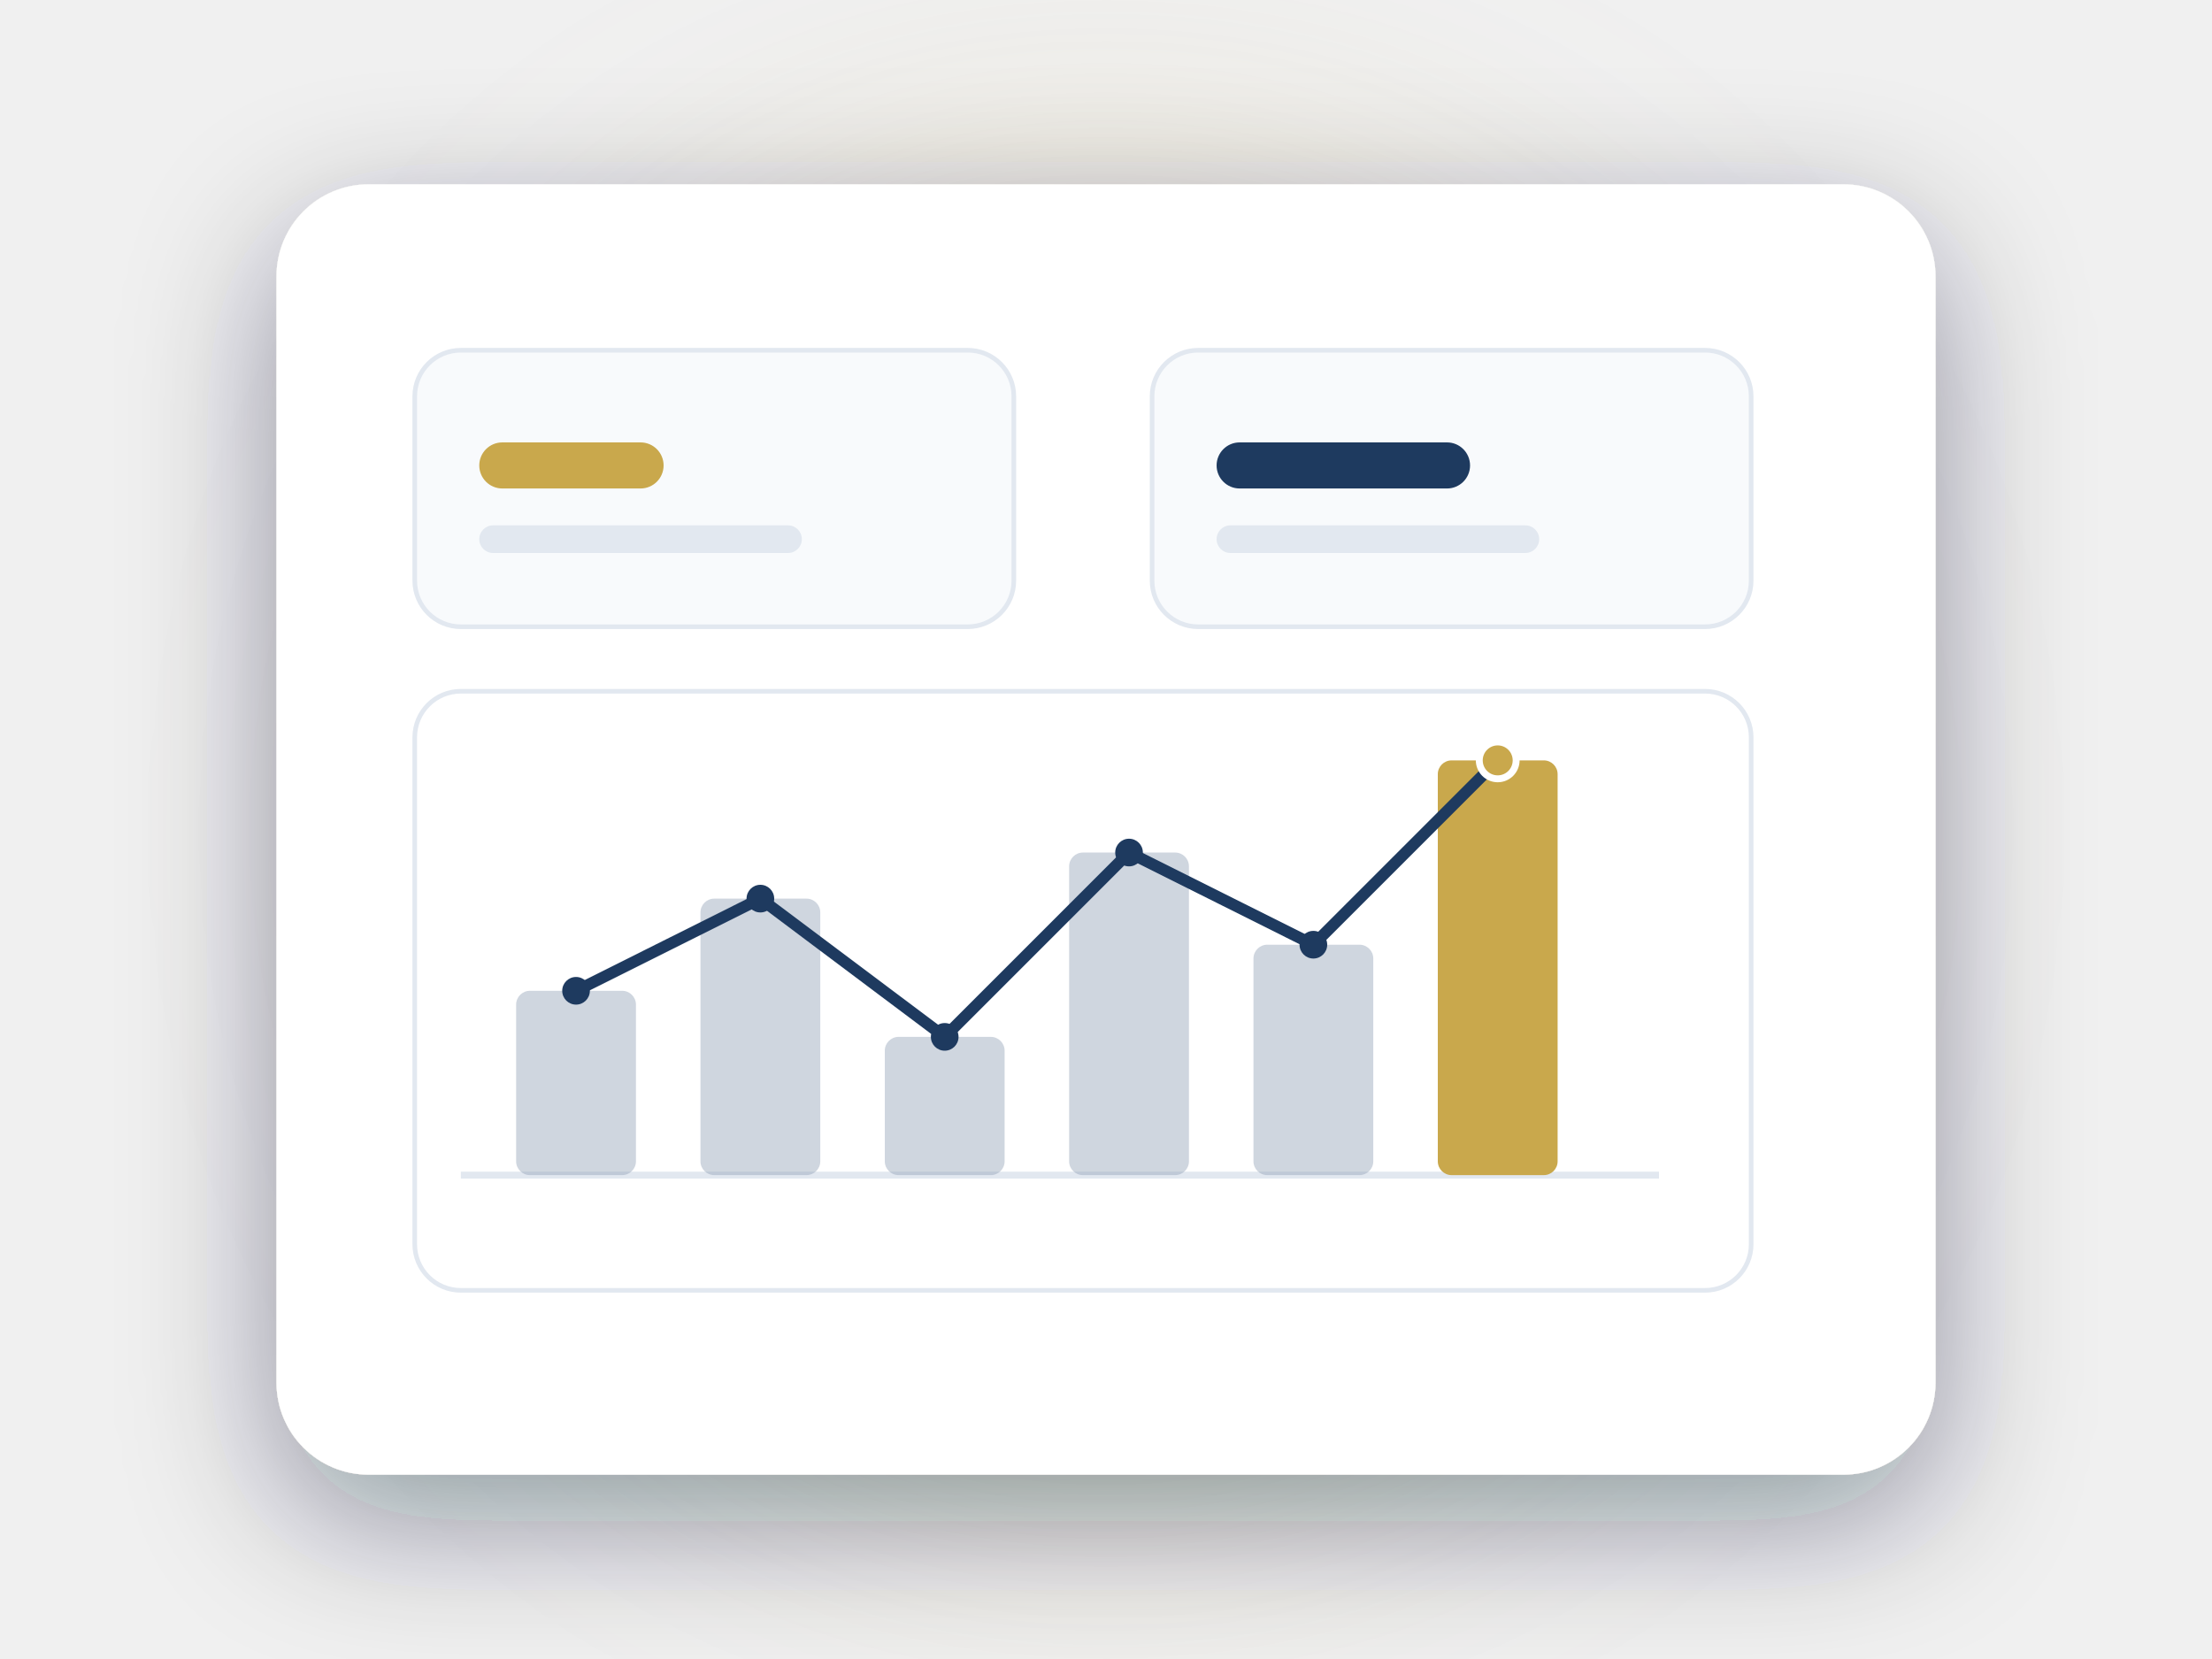
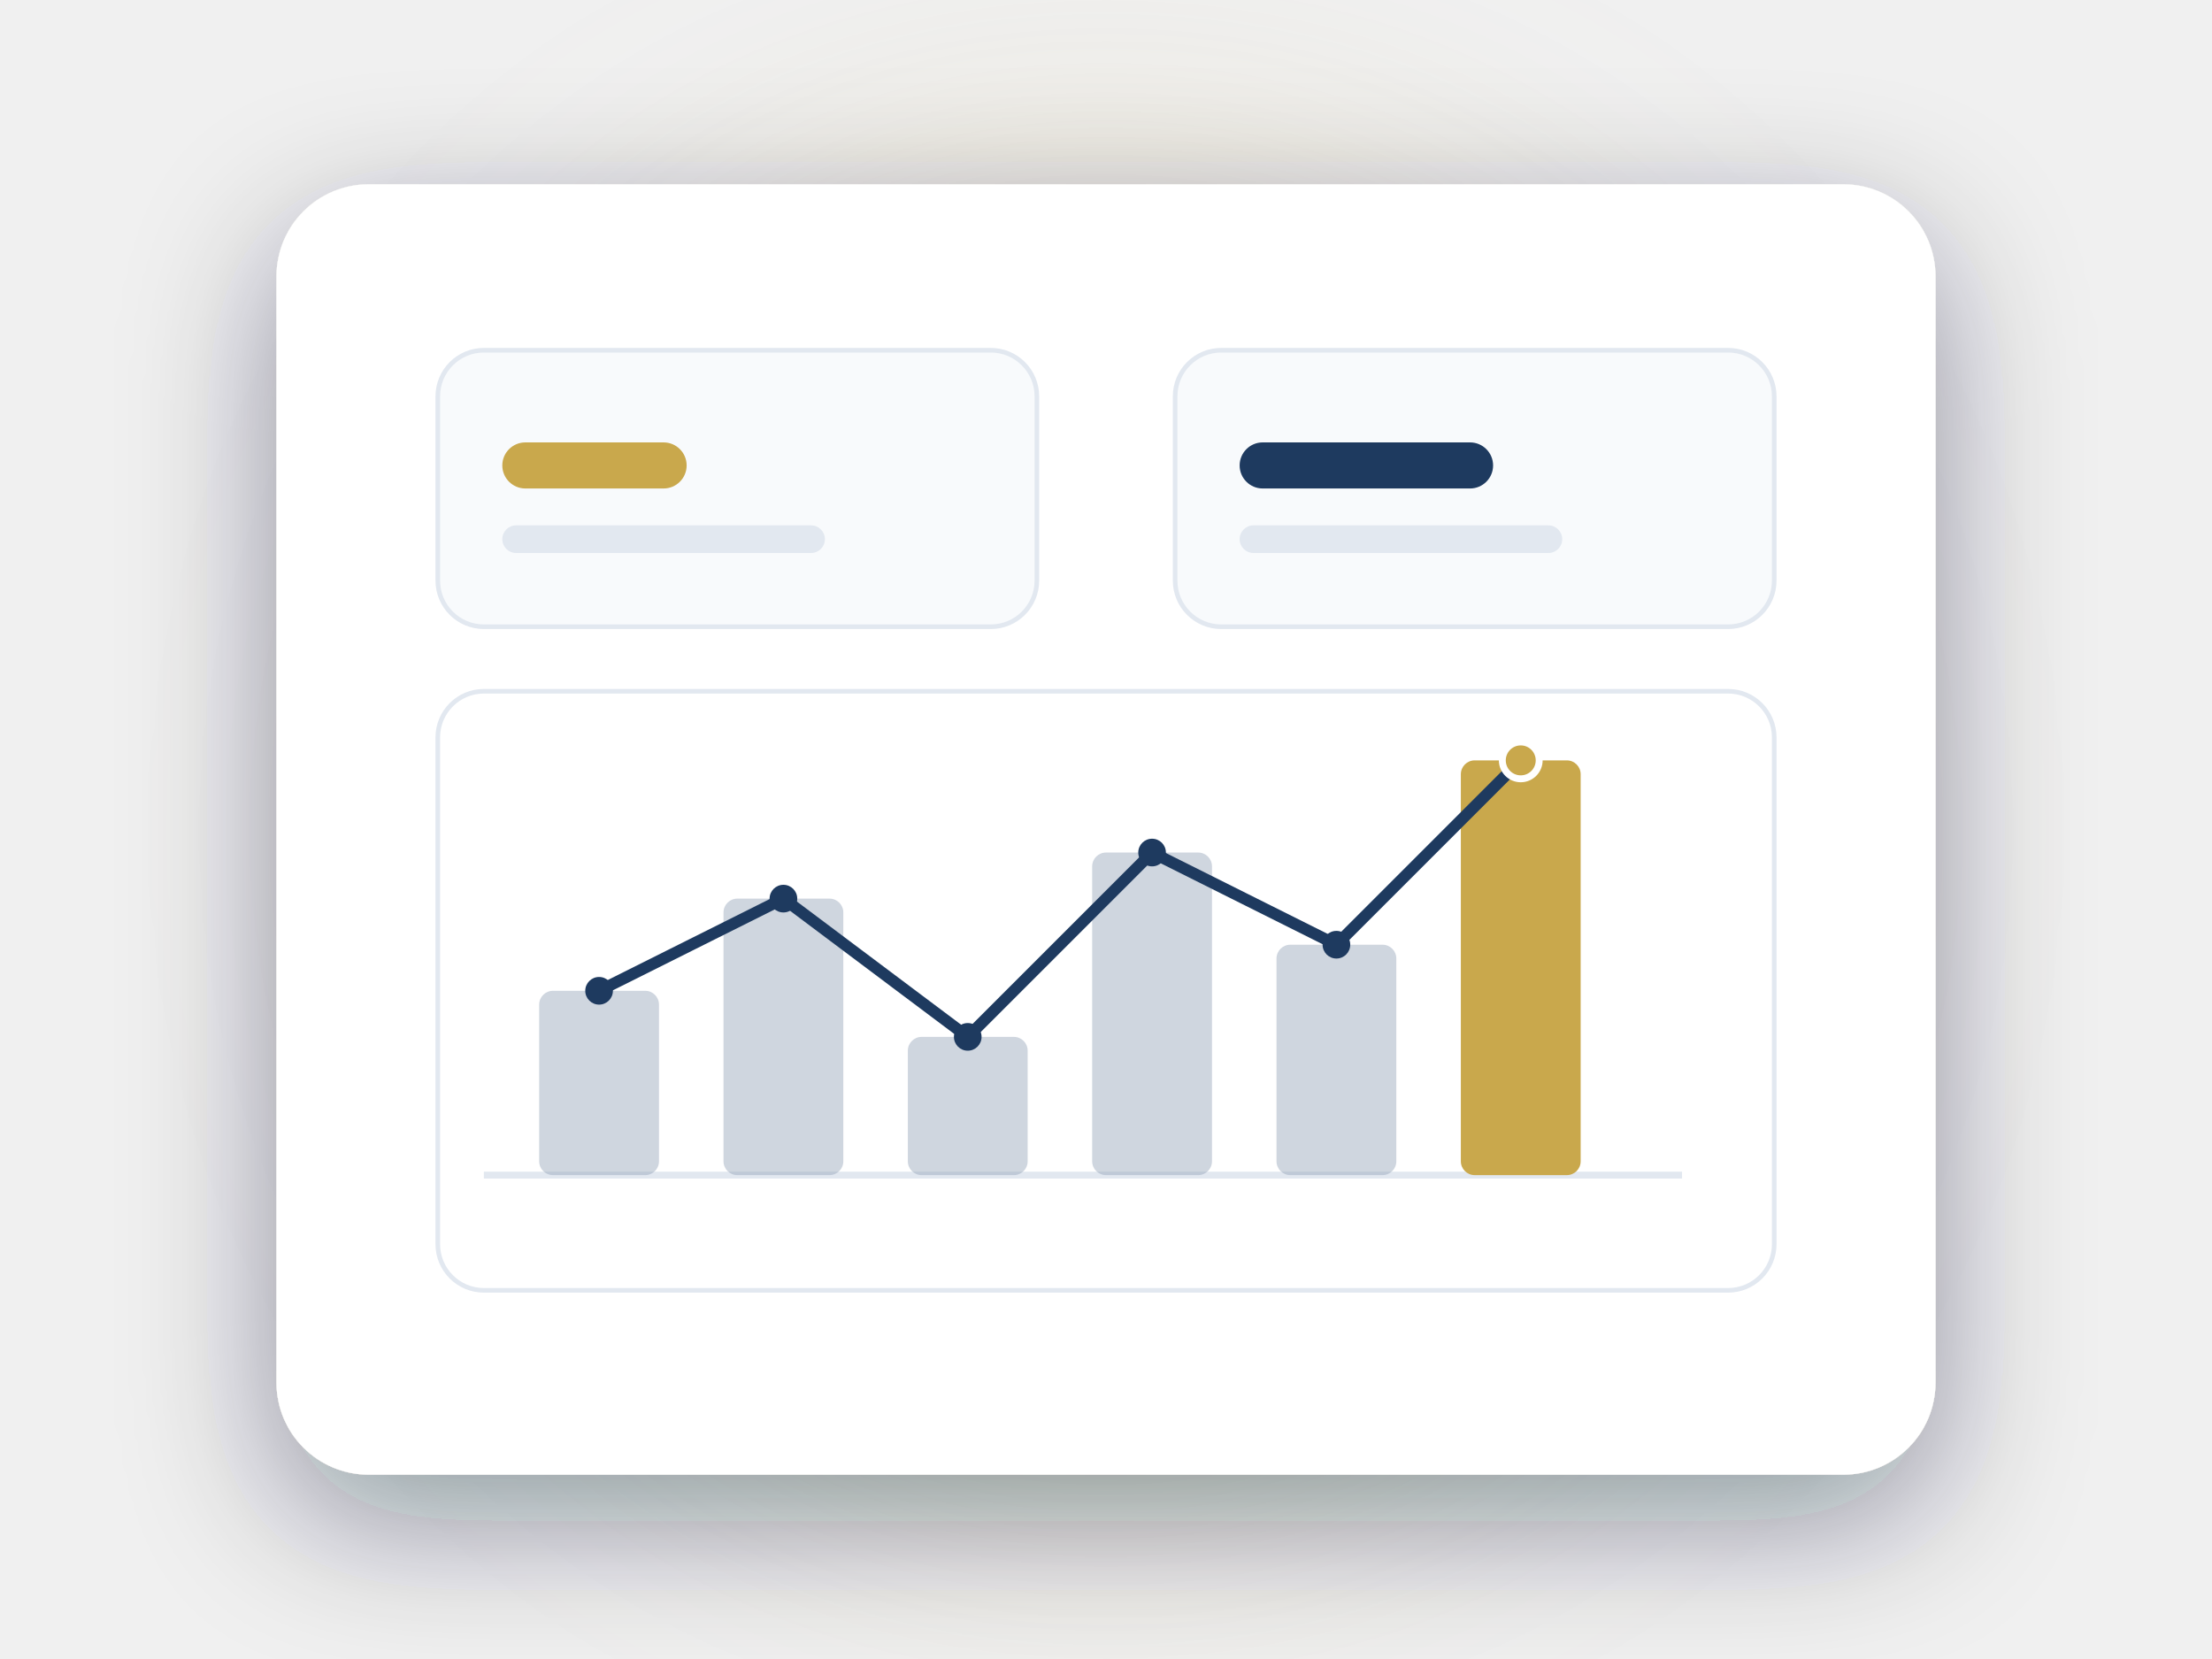
<svg xmlns="http://www.w3.org/2000/svg" viewBox="0 0 480 360" role="img" aria-labelledby="data-illus-title data-illus-desc">
  <defs>
    <filter id="data-shadow" x="-30%" y="-30%" width="160%" height="160%">
      <feDropShadow dx="0" dy="10" stdDeviation="16" flood-color="#0a1830" flood-opacity="0.4" />
    </filter>
    <filter id="data-glow" x="-100%" y="-100%" width="300%" height="300%">
      <feGaussianBlur stdDeviation="30" />
    </filter>
  </defs>
  <circle cx="240" cy="180" r="150" fill="#c9a84c" opacity="0.15" filter="url(#data-glow)" />
  <g filter="url(#data-shadow)">
    <rect x="60" y="40" width="360" height="280" rx="20" fill="#ffffff" />
  </g>
-   <rect x="90" y="76" width="130" height="60" rx="10" fill="#f8fafc" stroke="#e2e8f0" />
-   <rect x="104" y="96" width="40" height="10" rx="5" fill="#c9a84c" />
-   <rect x="104" y="114" width="70" height="6" rx="3" fill="#e2e8f0" />
-   <rect x="250" y="76" width="130" height="60" rx="10" fill="#f8fafc" stroke="#e2e8f0" />
-   <rect x="264" y="96" width="55" height="10" rx="5" fill="#1e3a5f" />
-   <rect x="264" y="114" width="70" height="6" rx="3" fill="#e2e8f0" />
-   <rect x="90" y="150" width="290" height="130" rx="10" fill="#ffffff" stroke="#e2e8f0" />
-   <line x1="100" y1="255" x2="360" y2="255" stroke="#e2e8f0" stroke-width="1.5" />
-   <rect x="112" y="215" width="26" height="40" rx="3" fill="#94a3b8" opacity="0.45" />
-   <rect x="152" y="195" width="26" height="60" rx="3" fill="#94a3b8" opacity="0.45" />
-   <rect x="192" y="225" width="26" height="30" rx="3" fill="#94a3b8" opacity="0.45" />
-   <rect x="232" y="185" width="26" height="70" rx="3" fill="#94a3b8" opacity="0.45" />
-   <rect x="272" y="205" width="26" height="50" rx="3" fill="#94a3b8" opacity="0.45" />
-   <rect x="312" y="165" width="26" height="90" rx="3" fill="#c9a84c" />
-   <polyline points="125,215 165,195 205,225 245,185 285,205 325,165" fill="none" stroke="#1e3a5f" stroke-width="2.5" stroke-linecap="round" stroke-linejoin="round" />
-   <circle cx="125" cy="215" r="3" fill="#1e3a5f" />
-   <circle cx="165" cy="195" r="3" fill="#1e3a5f" />
-   <circle cx="205" cy="225" r="3" fill="#1e3a5f" />
-   <circle cx="245" cy="185" r="3" fill="#1e3a5f" />
-   <circle cx="285" cy="205" r="3" fill="#1e3a5f" />
-   <circle cx="325" cy="165" r="4" fill="#c9a84c" stroke="#ffffff" stroke-width="1.5" />
+   <rect x="95" y="76" width="130" height="60" rx="10" fill="#f8fafc" stroke="#e2e8f0" />
+   <rect x="109" y="96" width="40" height="10" rx="5" fill="#c9a84c" />
+   <rect x="109" y="114" width="70" height="6" rx="3" fill="#e2e8f0" />
+   <rect x="255" y="76" width="130" height="60" rx="10" fill="#f8fafc" stroke="#e2e8f0" />
+   <rect x="269" y="96" width="55" height="10" rx="5" fill="#1e3a5f" />
+   <rect x="269" y="114" width="70" height="6" rx="3" fill="#e2e8f0" />
+   <rect x="95" y="150" width="290" height="130" rx="10" fill="#ffffff" stroke="#e2e8f0" />
+   <line x1="105" y1="255" x2="365" y2="255" stroke="#e2e8f0" stroke-width="1.5" />
+   <rect x="117" y="215" width="26" height="40" rx="3" fill="#94a3b8" opacity="0.45" />
+   <rect x="157" y="195" width="26" height="60" rx="3" fill="#94a3b8" opacity="0.45" />
+   <rect x="197" y="225" width="26" height="30" rx="3" fill="#94a3b8" opacity="0.45" />
+   <rect x="237" y="185" width="26" height="70" rx="3" fill="#94a3b8" opacity="0.45" />
+   <rect x="277" y="205" width="26" height="50" rx="3" fill="#94a3b8" opacity="0.45" />
+   <rect x="317" y="165" width="26" height="90" rx="3" fill="#c9a84c" />
+   <polyline points="130,215 170,195 210,225 250,185 290,205 330,165" fill="none" stroke="#1e3a5f" stroke-width="2.5" stroke-linecap="round" stroke-linejoin="round" />
+   <circle cx="130" cy="215" r="3" fill="#1e3a5f" />
+   <circle cx="170" cy="195" r="3" fill="#1e3a5f" />
+   <circle cx="210" cy="225" r="3" fill="#1e3a5f" />
+   <circle cx="250" cy="185" r="3" fill="#1e3a5f" />
+   <circle cx="290" cy="205" r="3" fill="#1e3a5f" />
+   <circle cx="330" cy="165" r="4" fill="#c9a84c" stroke="#ffffff" stroke-width="1.5" />
</svg>
